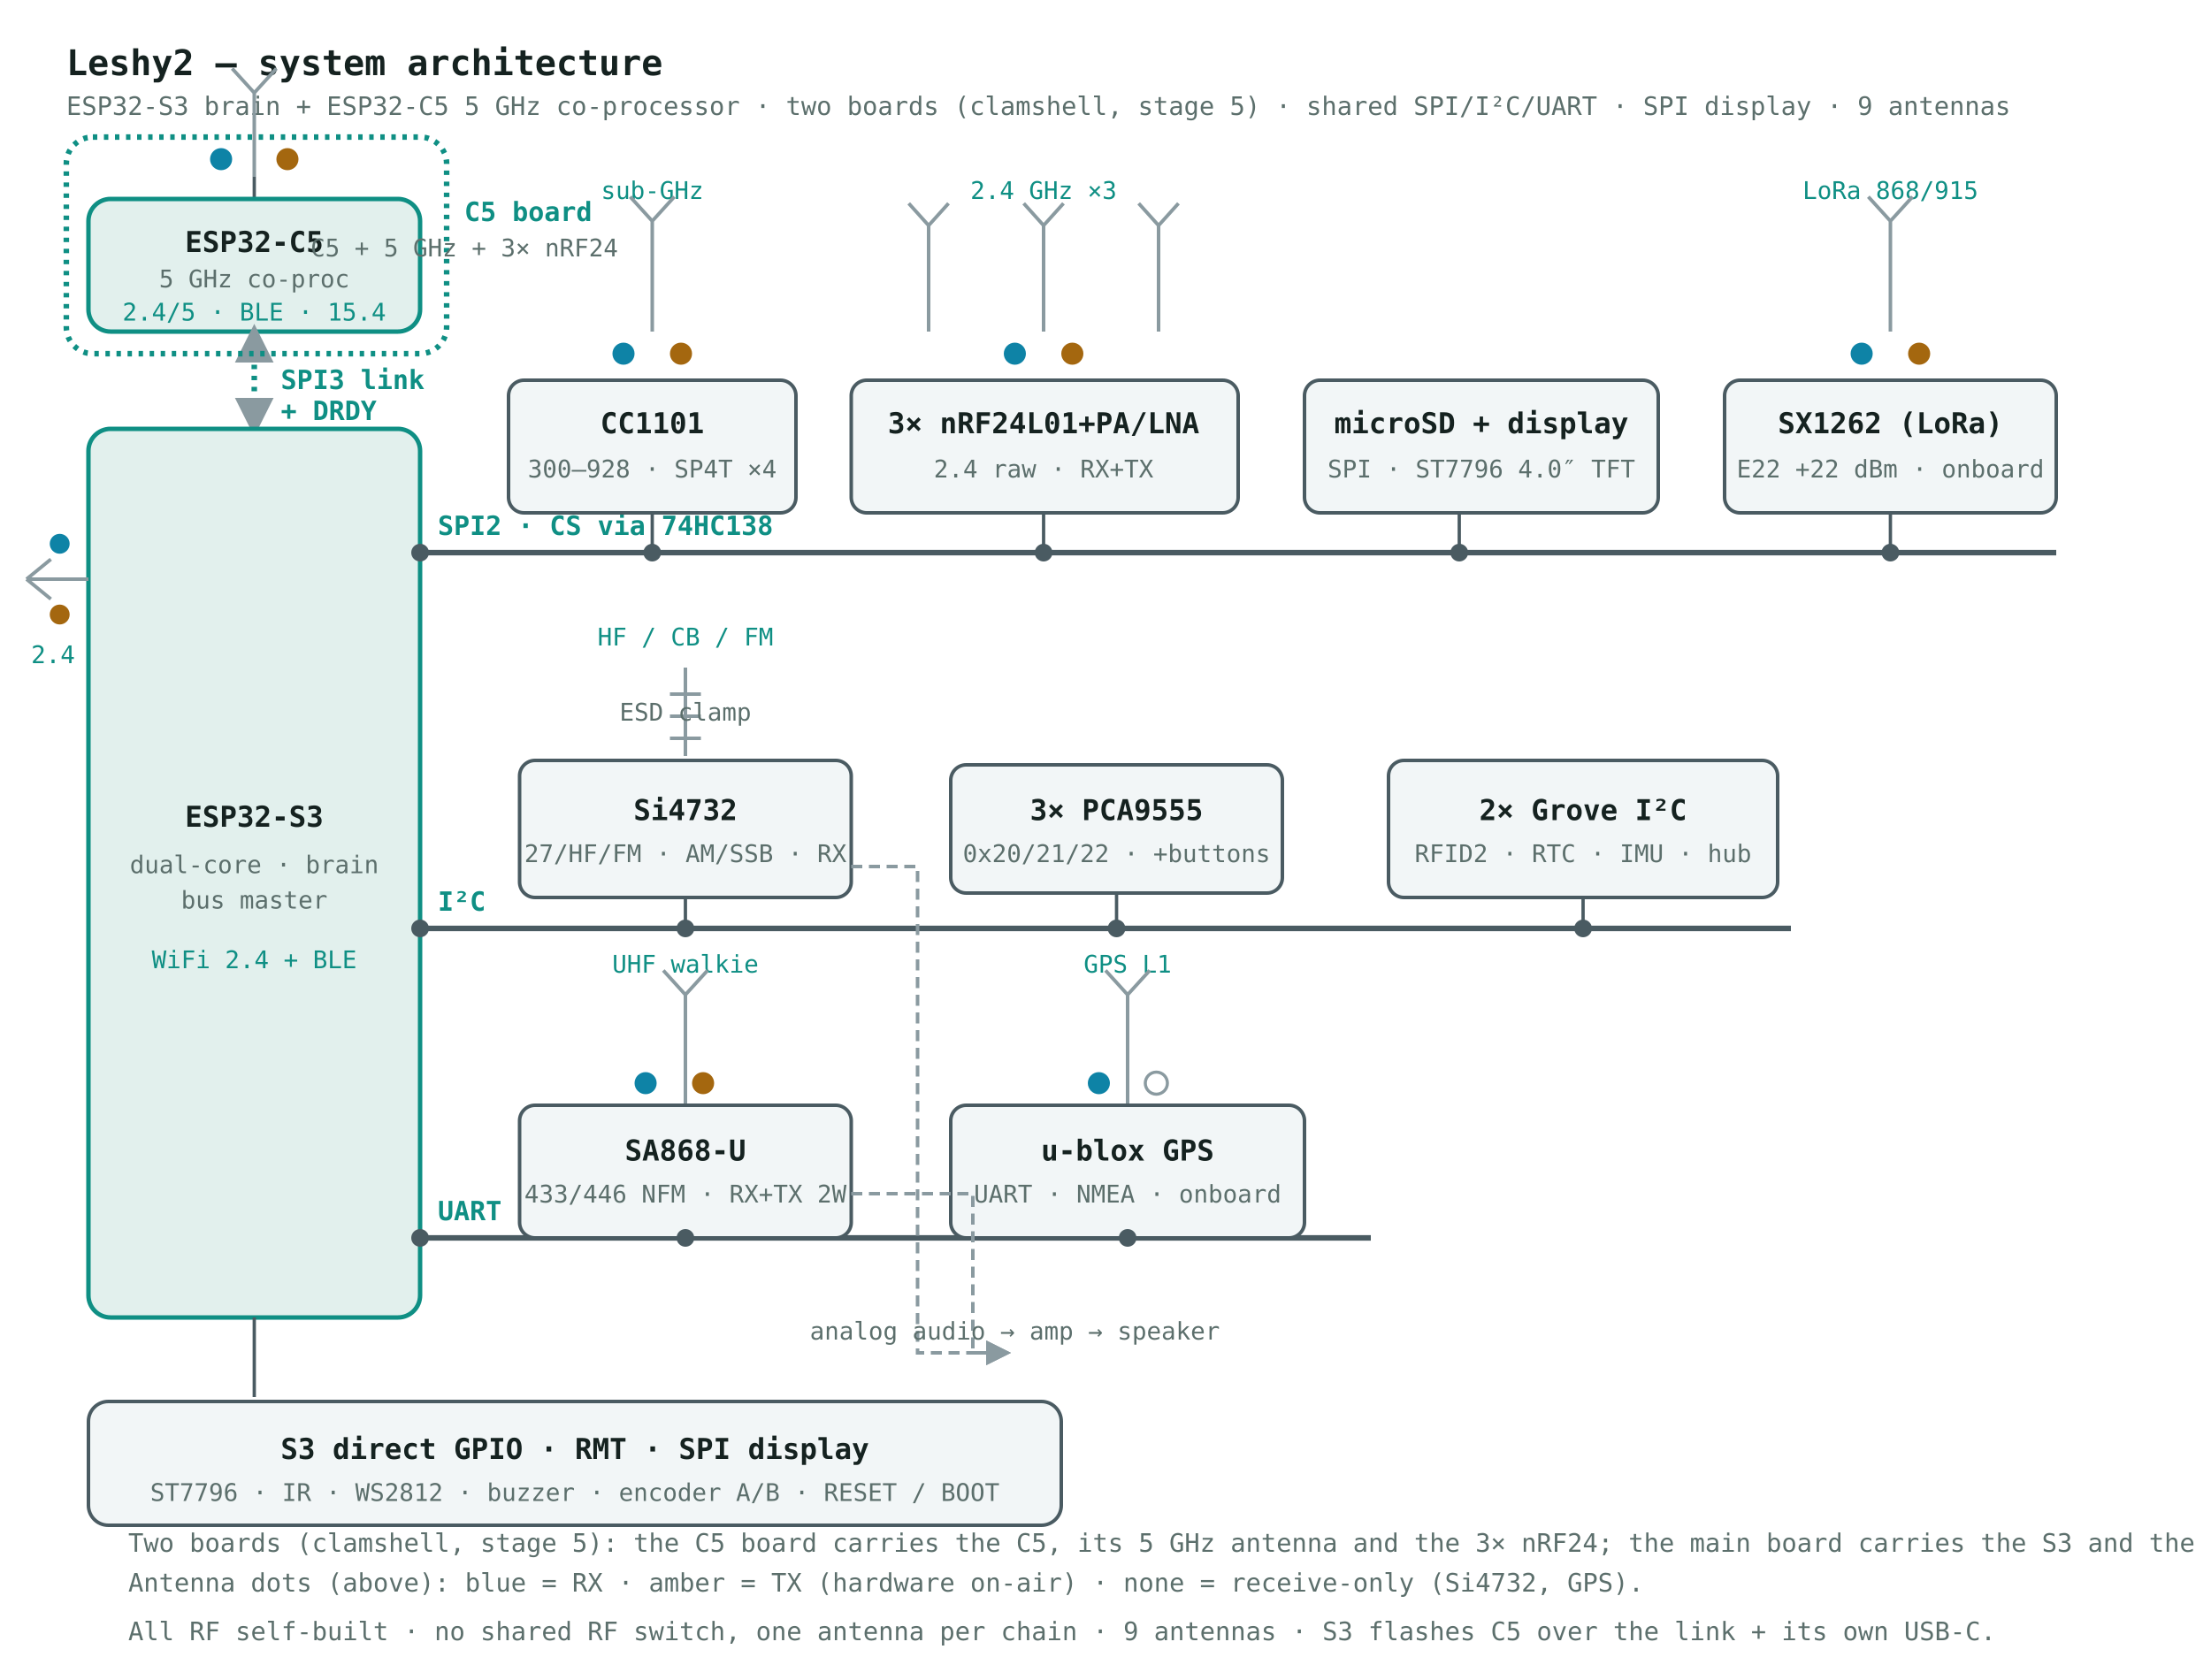
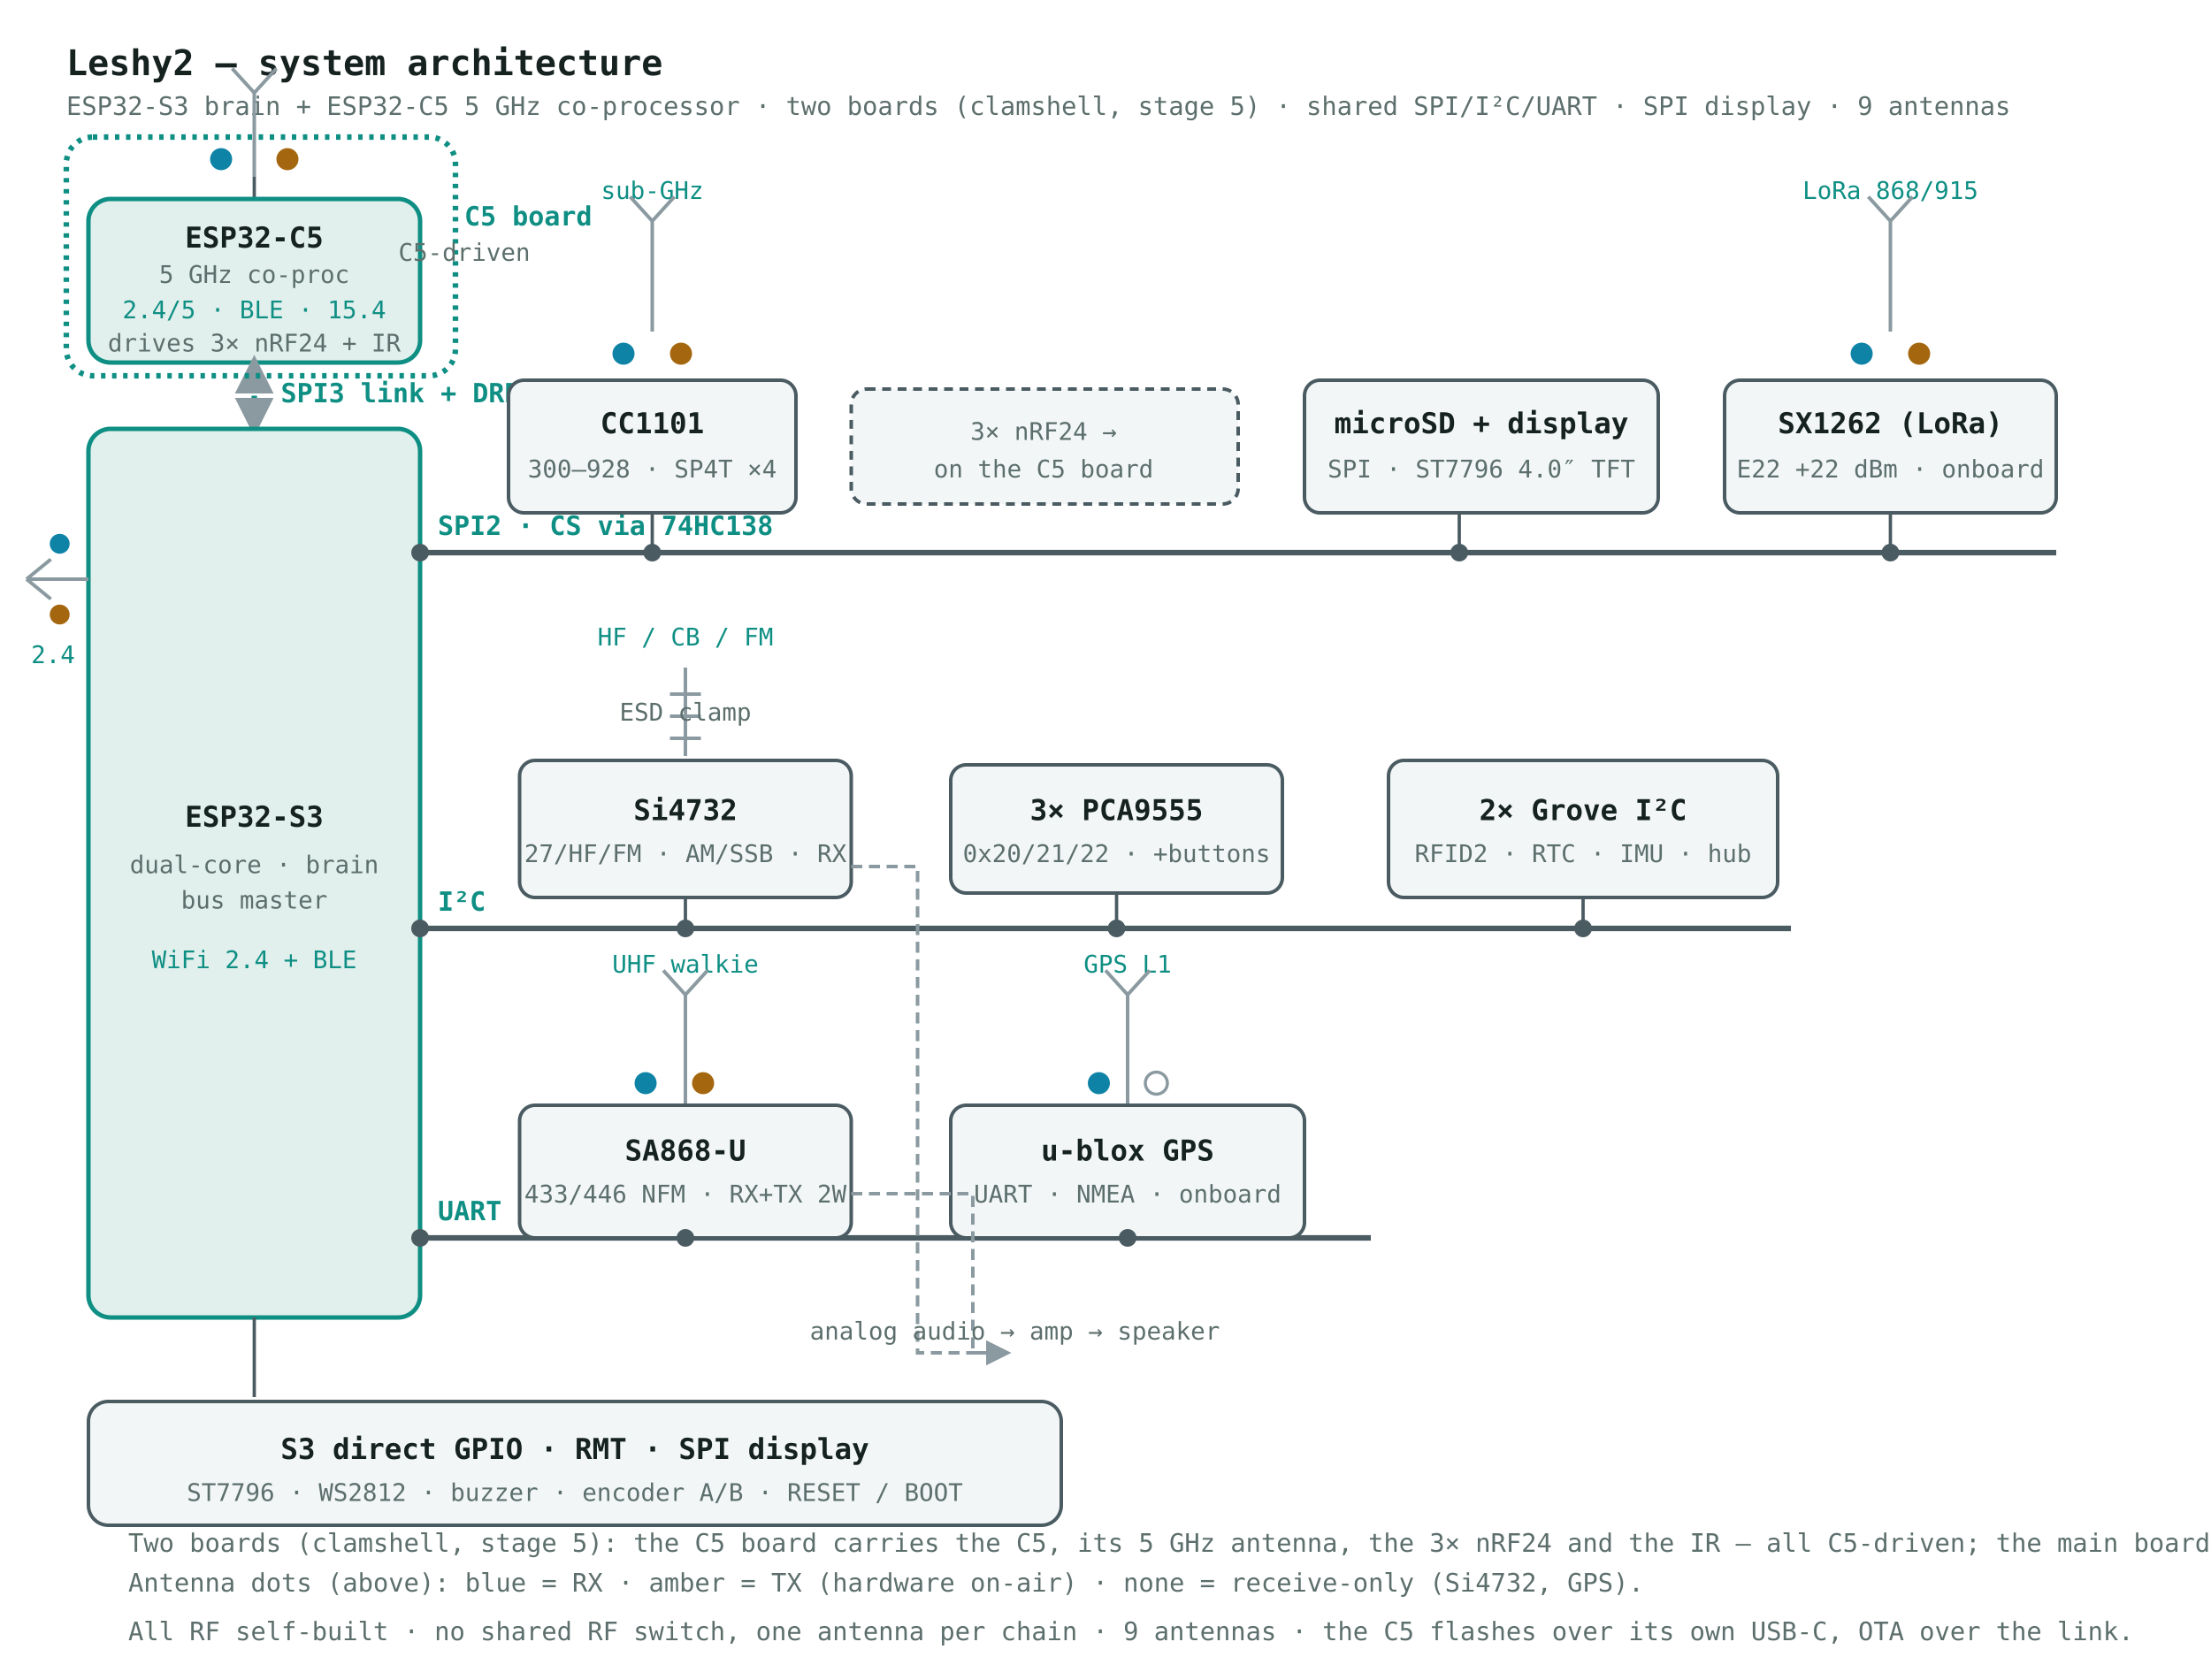
<svg xmlns="http://www.w3.org/2000/svg" viewBox="0 0 1000 760" font-family="ui-monospace,'SF Mono',Menlo,Consolas,monospace">
  <style>
    :root{ color-scheme: light dark; }
    .bg{fill:#ffffff}
    .box{fill:#f2f6f7;stroke:#4a5b62;stroke-width:1.6}
    .hub{fill:#e2f0ed;stroke:#0f8f84;stroke-width:2}
    .bus{stroke:#4a5b62;stroke-width:2.5;fill:none}
    .link{stroke:#0f8f84;stroke-width:2.5;fill:none;stroke-dasharray:2 3}
    .wire{stroke:#4a5b62;stroke-width:1.5;fill:none}
    .analog{stroke:#8a9aa0;stroke-width:1.6;stroke-dasharray:5 3;fill:none}
    .tap{fill:#4a5b62}
    .ant{stroke:#8a9aa0;stroke-width:1.6;fill:none}
    .rx{fill:#0e83a6} .tx{fill:#a4670f} .off{fill:none;stroke:#8a9aa0;stroke-width:1.4}
    .t{fill:#152220;font-size:13px;font-weight:700;text-anchor:middle}
    .s{fill:#5c6f6c;font-size:11px;text-anchor:middle}
    .band{fill:#0f8f84;font-size:11px;text-anchor:middle}
    .buslbl{fill:#0f8f84;font-size:12px;font-weight:700}
    .title{fill:#152220;font-size:16px;font-weight:700}
    .sub{fill:#5c6f6c;font-size:11.5px}
    @media (prefers-color-scheme: dark){
      .bg{fill:#0d1518}
      .box{fill:#17262b;stroke:#33505a}
      .hub{fill:#10312e;stroke:#2bb3a6}
      .bus{stroke:#33505a}.wire{stroke:#33505a}.tap{fill:#33505a}
      .link{stroke:#2bb3a6}
      .analog{stroke:#90a6ab}.ant{stroke:#90a6ab}
      .rx{fill:#43c7ea}.tx{fill:#f4ab3d}.off{stroke:#90a6ab}
      .t{fill:#e7eff0}.s{fill:#90a6ab}.band{fill:#2bb3a6}.buslbl{fill:#2bb3a6}
      .title{fill:#e7eff0}.sub{fill:#90a6ab}
    }
  </style>
  <defs>
    <marker id="ar" viewBox="0 0 10 10" refX="8" refY="5" markerWidth="7" markerHeight="7" orient="auto-start-reverse">
      <path d="M0 0 10 5 0 10z" fill="#8a9aa0" />
    </marker>
  </defs>
  <rect class="bg" x="0" y="0" width="1000" height="760" />
  <text class="title" x="30" y="34">Leshy2 — system architecture</text>
  <text class="sub" x="30" y="52">ESP32-S3 brain + ESP32-C5 5 GHz co-processor · two boards (clamshell, stage 5) · shared SPI/I²C/UART · SPI display · 9 antennas</text>
  <path class="ant" d="M115 42 l-10 -11 M115 42 l10 -11 M115 42 V80" />
  <circle class="rx" cx="100" cy="72" r="5" />
  <circle class="tx" cx="130" cy="72" r="5" />
  <path class="wire" d="M115 80 V90" />
-   <rect class="hub" x="40" y="90" width="150" height="60" rx="10" />
-   <text class="t" x="115" y="114">ESP32-C5</text>
-   <text class="s" x="115" y="130">5 GHz co-proc</text>
-   <text class="band" x="115" y="145" font-size="10">2.4/5 · BLE · 15.4</text>
-   <line class="link" x1="115" y1="150" x2="115" y2="194" marker-end="url(#ar)" marker-start="url(#ar)" />
-   <text class="buslbl" x="127" y="176" text-anchor="start">SPI3 link<tspan x="127" dy="14">+ DRDY</tspan>
-   </text>
+   <rect class="hub" x="40" y="90" width="150" height="74" rx="10" />
+   <text class="t" x="115" y="112">ESP32-C5</text>
+   <text class="s" x="115" y="128">5 GHz co-proc</text>
+   <text class="band" x="115" y="144" font-size="10">2.4/5 · BLE · 15.4</text>
+   <text class="s" x="115" y="159">drives 3× nRF24 + IR</text>
+   <line class="link" x1="115" y1="164" x2="115" y2="194" marker-end="url(#ar)" marker-start="url(#ar)" />
+   <text class="buslbl" x="127" y="182" text-anchor="start">SPI3 link + DRDY</text>
  <rect class="hub" x="40" y="194" width="150" height="402" rx="10" />
  <text class="t" x="115" y="374" font-size="17">ESP32-S3</text>
  <text class="s" x="115" y="395">dual-core · brain</text>
  <text class="s" x="115" y="411">bus master</text>
  <text class="band" x="115" y="438">WiFi 2.4 + BLE</text>
  <path class="ant" d="M40 262 H12 M12 262 l11 -9 M12 262 l11 9" />
  <circle class="rx" cx="27" cy="246" r="4.5" />
  <circle class="tx" cx="27" cy="278" r="4.5" />
  <text class="band" x="24" y="300" font-size="10">2.4</text>
  <line class="bus" x1="190" y1="250" x2="930" y2="250" />
  <line class="bus" x1="190" y1="420" x2="810" y2="420" />
  <line class="bus" x1="190" y1="560" x2="620" y2="560" />
  <text class="buslbl" x="198" y="242">SPI2 · CS via 74HC138</text>
  <text class="buslbl" x="198" y="412">I²C</text>
  <text class="buslbl" x="198" y="552">UART ×3</text>
  <circle class="tap" cx="190" cy="250" r="4" />
  <circle class="tap" cx="190" cy="420" r="4" />
  <circle class="tap" cx="190" cy="560" r="4" />
  <text class="band" x="295" y="90">sub-GHz</text>
  <path class="ant" d="M295 150 V100 M295 100 l-10 -11 M295 100 l10 -11" />
  <circle class="rx" cx="282" cy="160" r="5" />
  <circle class="tx" cx="308" cy="160" r="5" />
  <rect class="box" x="230" y="172" width="130" height="60" rx="7" />
  <text class="t" x="295" y="196">CC1101</text>
  <text class="s" x="295" y="216">300–928 · SP4T ×4</text>
  <path class="wire" d="M295 232 V250" />
  <circle class="tap" cx="295" cy="250" r="4" />
-   <text class="band" x="472" y="90">2.4 GHz ×3</text>
-   <path class="ant" d="M420 150 V102 M420 102 l-9 -10 M420 102 l9 -10" />
-   <path class="ant" d="M472 150 V102 M472 102 l-9 -10 M472 102 l9 -10" />
-   <path class="ant" d="M524 150 V102 M524 102 l-9 -10 M524 102 l9 -10" />
-   <circle class="rx" cx="459" cy="160" r="5" />
-   <circle class="tx" cx="485" cy="160" r="5" />
-   <rect class="box" x="385" y="172" width="175" height="60" rx="7" />
-   <text class="t" x="472" y="196" font-size="12">3× nRF24L01+PA/LNA</text>
-   <text class="s" x="472" y="216">2.4 raw · RX+TX</text>
-   <path class="wire" d="M472 232 V250" />
-   <circle class="tap" cx="472" cy="250" r="4" />
+   <rect class="box" x="385" y="176" width="175" height="52" rx="7" stroke-dasharray="4 3" />
+   <text class="s" x="472" y="199">3× nRF24 →</text>
+   <text class="s" x="472" y="216">on the C5 board</text>
  <rect class="box" x="590" y="172" width="160" height="60" rx="7" />
  <text class="t" x="670" y="196">microSD + display</text>
  <text class="s" x="670" y="216">SPI · ST7796 4.0″ TFT</text>
  <path class="wire" d="M660 232 V250" />
  <circle class="tap" cx="660" cy="250" r="4" />
  <text class="band" x="855" y="90">LoRa 868/915</text>
  <path class="ant" d="M855 150 V100 M855 100 l-10 -11 M855 100 l10 -11" />
  <circle class="rx" cx="842" cy="160" r="5" />
  <circle class="tx" cx="868" cy="160" r="5" />
  <rect class="box" x="780" y="172" width="150" height="60" rx="7" />
  <text class="t" x="855" y="196">SX1262 (LoRa)</text>
  <text class="s" x="855" y="216">E22 +22 dBm · onboard</text>
  <path class="wire" d="M855 232 V250" />
  <circle class="tap" cx="855" cy="250" r="4" />
  <text class="band" x="310" y="292">HF / CB / FM</text>
  <path class="ant" d="M310 342 V302 M303 334 h14 M303 324 h14 M303 314 h14" />
  <circle class="rx" cx="292" cy="352" r="5" />
  <circle class="off" cx="318" cy="352" r="5" />
  <rect class="box" x="235" y="344" width="150" height="62" rx="7" />
  <text class="t" x="310" y="371">Si4732</text>
  <text class="s" x="310" y="390">27/HF/FM · AM/SSB · RX</text>
  <path class="wire" d="M310 406 V420" />
  <circle class="tap" cx="310" cy="420" r="4" />
  <text class="s" x="310" y="326" fill="#c0392f">ESD clamp</text>
  <rect class="box" x="430" y="346" width="150" height="58" rx="7" />
  <text class="t" x="505" y="371">3× PCA9555</text>
  <text class="s" x="505" y="390">0x20/21/22 · +buttons</text>
  <path class="wire" d="M505 404 V420" />
  <circle class="tap" cx="505" cy="420" r="4" />
  <rect class="box" x="628" y="344" width="176" height="62" rx="7" />
  <text class="t" x="716" y="371">2× Grove I²C</text>
  <text class="s" x="716" y="390">RFID2 · RTC · IMU · hub</text>
  <path class="wire" d="M716 406 V420" />
  <circle class="tap" cx="716" cy="420" r="4" />
  <text class="band" x="310" y="440">UHF walkie</text>
  <path class="ant" d="M310 500 V450 M310 450 l-10 -11 M310 450 l10 -11" />
  <circle class="rx" cx="292" cy="490" r="5" />
  <circle class="tx" cx="318" cy="490" r="5" />
  <rect class="box" x="235" y="500" width="150" height="60" rx="7" />
  <text class="t" x="310" y="525">SA868-U</text>
  <text class="s" x="310" y="544">433/446 NFM · RX+TX 2W</text>
  <path class="wire" d="M310 560 V560" />
  <circle class="tap" cx="310" cy="560" r="4" />
  <text class="band" x="510" y="440">GPS L1</text>
  <path class="ant" d="M510 500 V450 M510 450 l-10 -11 M510 450 l10 -11" />
  <circle class="rx" cx="497" cy="490" r="5" />
  <circle class="off" cx="523" cy="490" r="5" />
  <rect class="box" x="430" y="500" width="160" height="60" rx="7" />
  <text class="t" x="510" y="525">u-blox GPS</text>
  <text class="s" x="510" y="544">UART · NMEA · onboard</text>
  <path class="wire" d="M510 560 V560" />
  <circle class="tap" cx="510" cy="560" r="4" />
  <path class="analog" d="M385 392 H415 V612 H455" marker-end="url(#ar)" />
  <path class="analog" d="M385 540 H440 V612 H455" marker-end="url(#ar)" />
  <text class="s" x="459" y="606" text-anchor="start">analog audio → amp → speaker</text>
  <path class="wire" d="M115 596 V632" />
  <rect class="box" x="40" y="634" width="440" height="56" rx="9" />
  <text class="t" x="260" y="660">S3 direct GPIO · RMT · SPI display</text>
-   <text class="s" x="260" y="679">ST7796 · IR · WS2812 · buzzer · encoder A/B · RESET / BOOT</text>
-   <rect x="30" y="62" width="172" height="98" rx="12" fill="none" class="link" />
-   <text class="buslbl" x="210" y="100" text-anchor="start">C5 board</text>
-   <text class="s" x="210" y="116" text-anchor="start">C5 + 5 GHz + 3× nRF24</text>
-   <text class="sub" x="58" y="702">Two boards (clamshell, stage 5): the C5 board carries the C5, its 5 GHz antenna and the 3× nRF24; the main board carries the S3 and the rest — the link + the nRF SPI2 cross the mezzanine.</text>
+   <text class="s" x="260" y="679">ST7796 · WS2812 · buzzer · encoder A/B · RESET / BOOT</text>
+   <rect x="30" y="62" width="176" height="108" rx="12" fill="none" class="link" />
+   <text class="buslbl" x="210" y="102" text-anchor="start">C5 board</text>
+   <text class="s" x="210" y="118" text-anchor="start">C5-driven</text>
+   <text class="sub" x="58" y="702">Two boards (clamshell, stage 5): the C5 board carries the C5, its 5 GHz antenna, the 3× nRF24 and the IR — all C5-driven; the main board carries the S3 and the rest. Only the link + power cross the mezzanine — every radio stays on its own board.</text>
  <text class="sub" x="58" y="720">Antenna dots (above): blue = RX · amber = TX (hardware on-air) · none = receive-only (Si4732, GPS).</text>
-   <text class="sub" x="58" y="742">All RF self-built · no shared RF switch, one antenna per chain · 9 antennas · S3 flashes C5 over the link + its own USB-C.</text>
+   <text class="sub" x="58" y="742">All RF self-built · no shared RF switch, one antenna per chain · 9 antennas · the C5 flashes over its own USB-C, OTA over the link.</text>
</svg>
